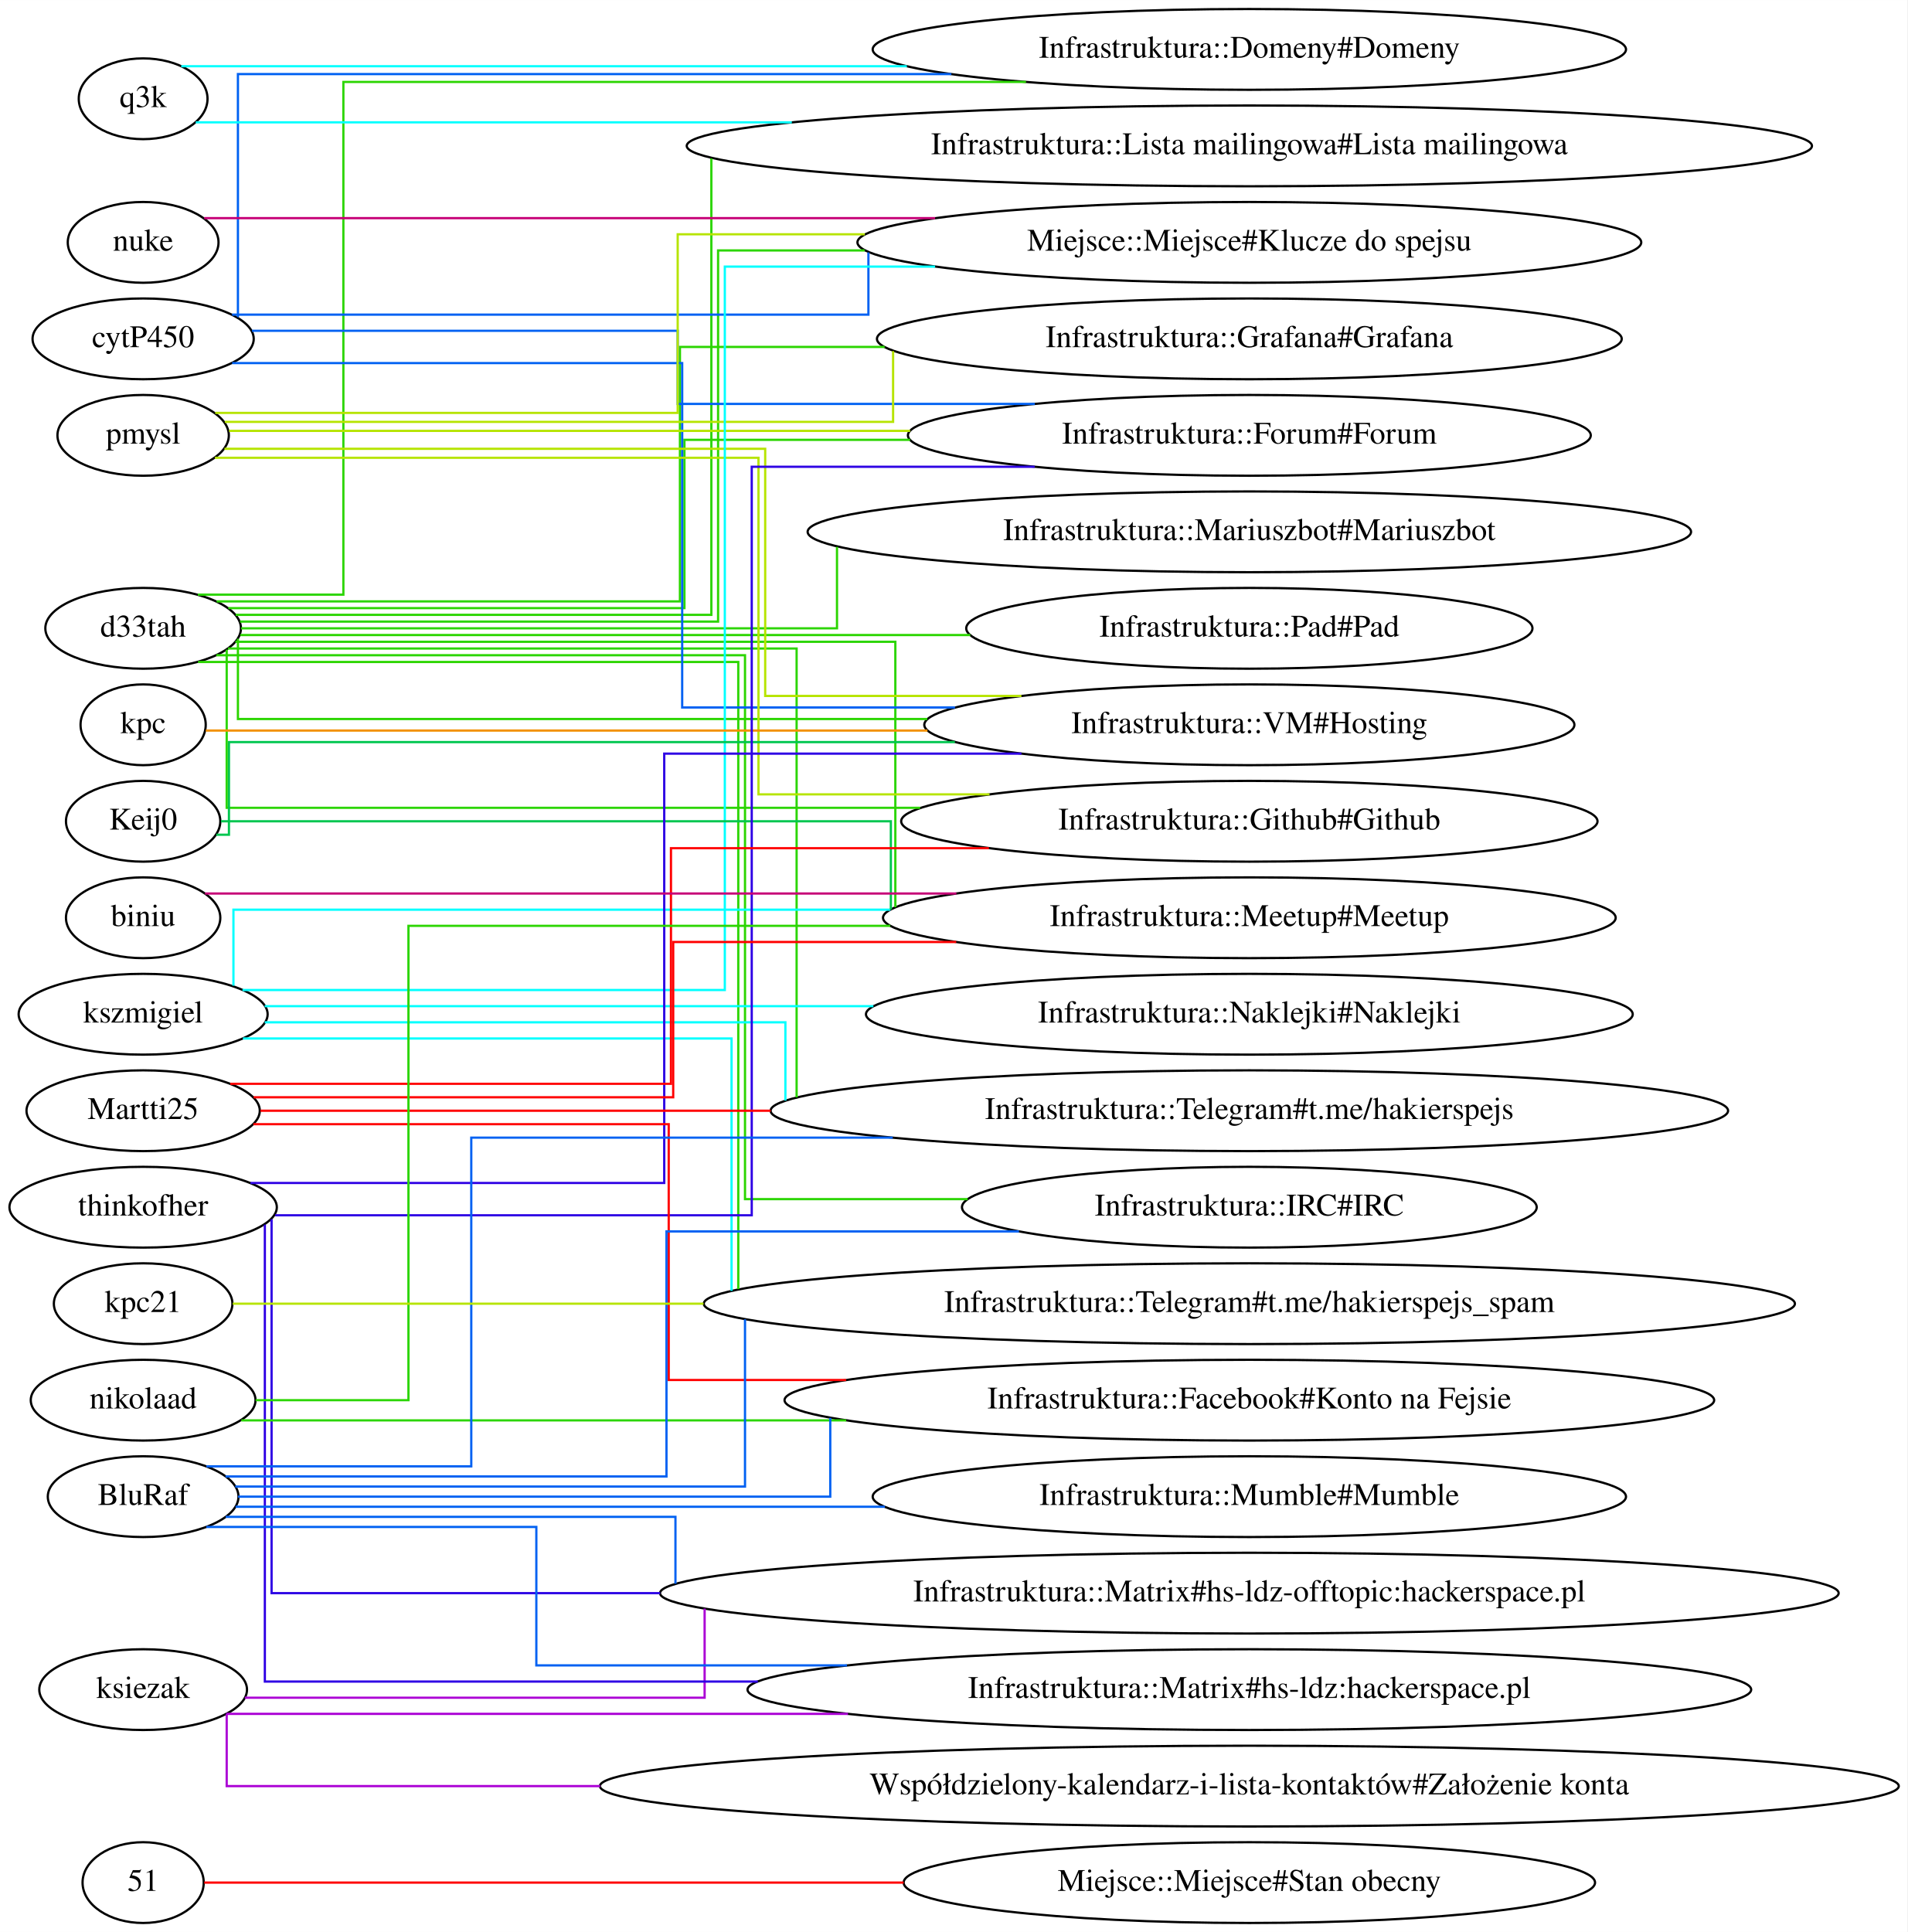
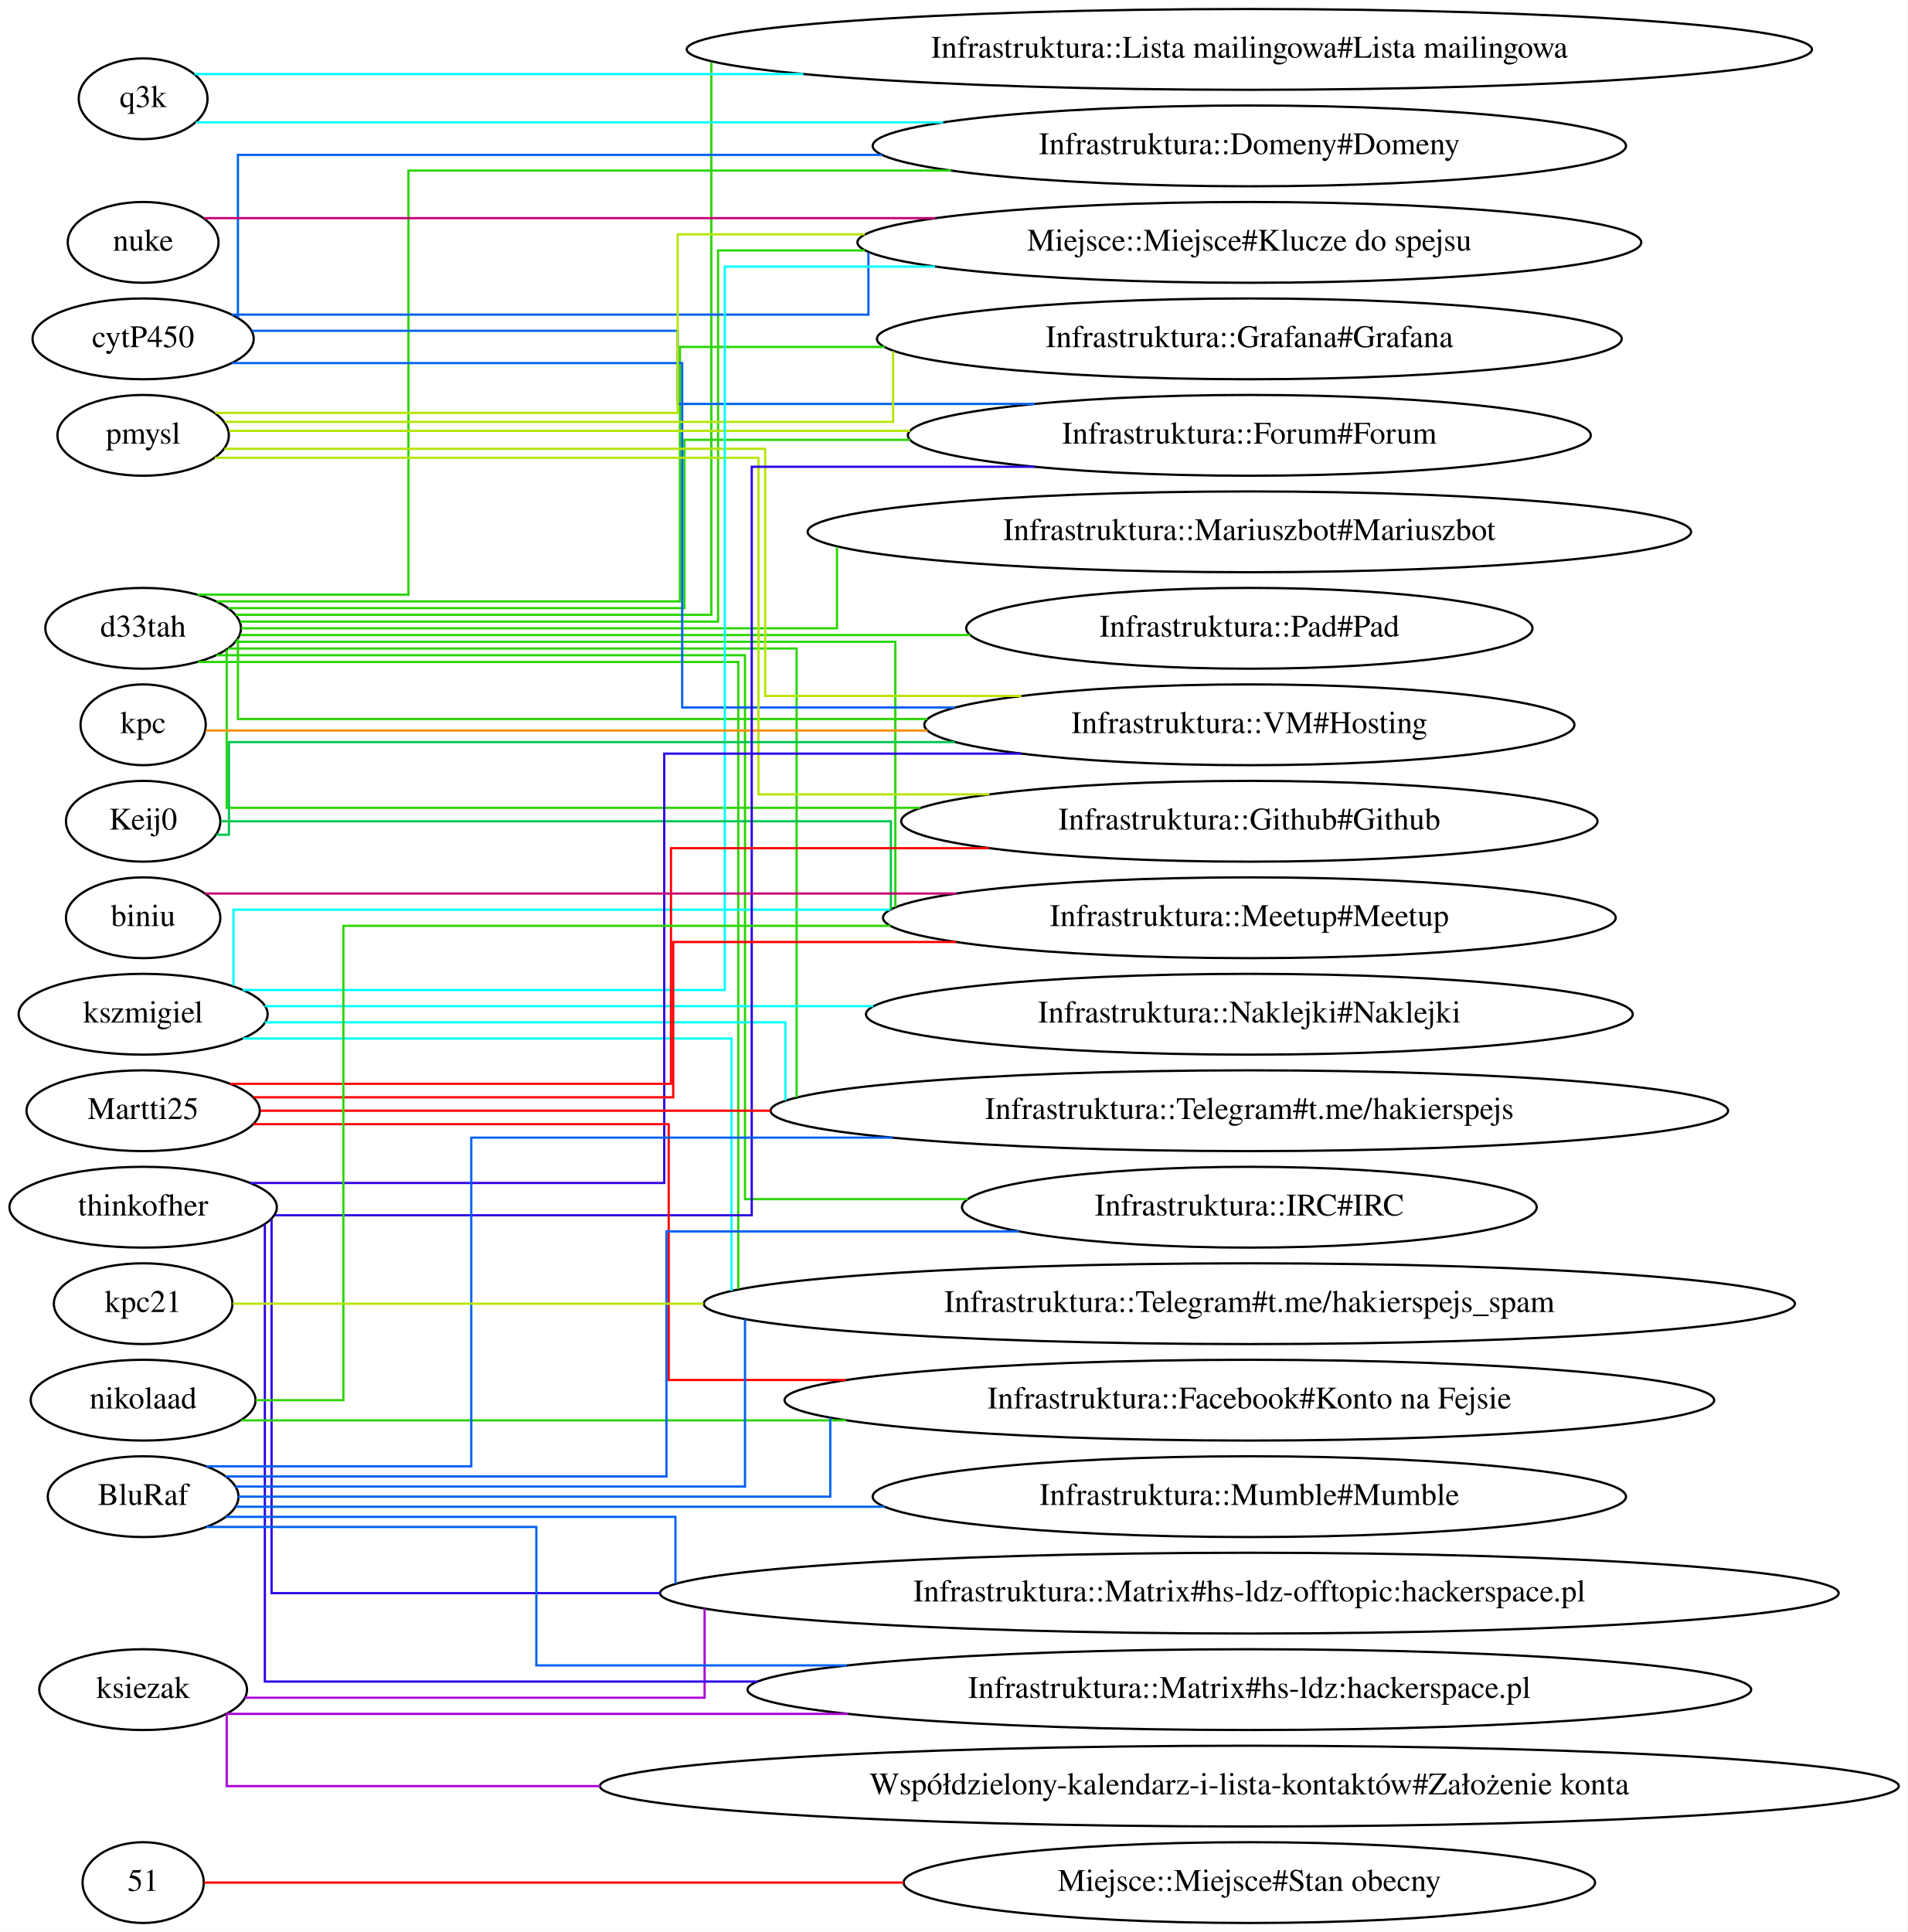
<svg xmlns="http://www.w3.org/2000/svg" width="850pt" height="861pt" viewBox="0.00 0.00 850.04 861.00">
  <g id="graph0" class="graph" transform="scale(1 1) rotate(0) translate(4 857)">
    <polygon fill="#ffffff" stroke="transparent" points="-4,4 -4,-857 846.038,-857 846.038,4 -4,4" />
    <g id="node1" class="node">
      <ellipse fill="none" stroke="#000000" cx="59.795" cy="-18" rx="27" ry="18" />
      <text text-anchor="middle" x="59.795" y="-14.3" font-family="Times,serif" font-size="14.00" fill="#000000">51</text>
    </g>
    <g id="node2" class="node">
      <ellipse fill="none" stroke="#000000" cx="552.814" cy="-18" rx="154.073" ry="18" />
      <text text-anchor="middle" x="552.814" y="-14.3" font-family="Times,serif" font-size="14.00" fill="#000000">Miejsce::Miejsce#Stan obecny</text>
    </g>
    <g id="edge1" class="edge">
      <path fill="none" stroke="#ff0000" d="M87.004,-18C145.495,-18 286.965,-18 398.764,-18" />
    </g>
    <g id="node3" class="node">
      <ellipse fill="none" stroke="#000000" cx="59.795" cy="-577" rx="43.592" ry="18" />
      <text text-anchor="middle" x="59.795" y="-573.3" font-family="Times,serif" font-size="14.00" fill="#000000">d33tah</text>
    </g>
    <g id="node4" class="node">
-       <ellipse fill="none" stroke="#000000" cx="552.814" cy="-362" rx="213.362" ry="18" />
-       <text text-anchor="middle" x="552.814" y="-358.3" font-family="Times,serif" font-size="14.00" fill="#000000">Infrastruktura::Telegram#t.me/hakierspejs</text>
+       <ellipse fill="none" stroke="#000000" cx="552.814" cy="-448" rx="163.271" ry="18" />
+       <text text-anchor="middle" x="552.814" y="-444.3" font-family="Times,serif" font-size="14.00" fill="#000000">Infrastruktura::Meetup#Meetup</text>
    </g>
    <g id="edge2" class="edge">
-       <path fill="none" stroke="#2bd500" d="M97.571,-568C176.374,-568 351.038,-568 351.038,-568 351.038,-568 351.038,-401.719 351.038,-367.943" />
+       <path fill="none" stroke="#2bd500" d="M100.902,-571C190.422,-571 395.038,-571 395.038,-571 395.038,-571 395.038,-475.139 395.038,-452.671" />
    </g>
    <g id="node5" class="node">
-       <ellipse fill="none" stroke="#000000" cx="552.814" cy="-835" rx="167.87" ry="18" />
-       <text text-anchor="middle" x="552.814" y="-831.3" font-family="Times,serif" font-size="14.00" fill="#000000">Infrastruktura::Domeny#Domeny</text>
+       <ellipse fill="none" stroke="#000000" cx="552.814" cy="-835" rx="250.756" ry="18" />
+       <text text-anchor="middle" x="552.814" y="-831.3" font-family="Times,serif" font-size="14.00" fill="#000000">Infrastruktura::Lista mailingowa#Lista mailingowa</text>
    </g>
    <g id="edge3" class="edge">
-       <path fill="none" stroke="#2bd500" d="M84.181,-592C110.604,-592 149.038,-592 149.038,-592 149.038,-592 149.038,-820.5 149.038,-820.5 149.038,-820.5 333.701,-820.5 453.263,-820.5" />
+       <path fill="none" stroke="#2bd500" d="M101.046,-583C172.806,-583 313.038,-583 313.038,-583 313.038,-583 313.038,-791.753 313.038,-829.263" />
    </g>
    <g id="node6" class="node">
      <ellipse fill="none" stroke="#000000" cx="552.814" cy="-319" rx="128.077" ry="18" />
      <text text-anchor="middle" x="552.814" y="-315.3" font-family="Times,serif" font-size="14.00" fill="#000000">Infrastruktura::IRC#IRC</text>
    </g>
    <g id="edge4" class="edge">
      <path fill="none" stroke="#2bd500" d="M92.418,-565C163.906,-565 328.038,-565 328.038,-565 328.038,-565 328.038,-322.6 328.038,-322.6 328.038,-322.6 375.795,-322.6 427.282,-322.6" />
    </g>
    <g id="node7" class="node">
+       <ellipse fill="none" stroke="#000000" cx="552.814" cy="-362" rx="213.362" ry="18" />
+       <text text-anchor="middle" x="552.814" y="-358.3" font-family="Times,serif" font-size="14.00" fill="#000000">Infrastruktura::Telegram#t.me/hakierspejs</text>
+     </g>
+     <g id="edge5" class="edge">
+       <path fill="none" stroke="#2bd500" d="M97.571,-568C176.374,-568 351.038,-568 351.038,-568 351.038,-568 351.038,-401.719 351.038,-367.943" />
+     </g>
+     <g id="node8" class="node">
+       <ellipse fill="none" stroke="#000000" cx="552.814" cy="-491" rx="155.173" ry="18" />
+       <text text-anchor="middle" x="552.814" y="-487.3" font-family="Times,serif" font-size="14.00" fill="#000000">Infrastruktura::Github#Github</text>
+     </g>
+     <g id="edge6" class="edge">
+       <path fill="none" stroke="#2bd500" d="M97.038,-567.509C97.038,-546.318 97.038,-497 97.038,-497 97.038,-497 272.857,-497 406.095,-497" />
+     </g>
+     <g id="node9" class="node">
+       <ellipse fill="none" stroke="#000000" cx="552.814" cy="-663" rx="152.173" ry="18" />
+       <text text-anchor="middle" x="552.814" y="-659.3" font-family="Times,serif" font-size="14.00" fill="#000000">Infrastruktura::Forum#Forum</text>
+     </g>
+     <g id="edge7" class="edge">
+       <path fill="none" stroke="#2bd500" d="M97.754,-586C165.692,-586 301.038,-586 301.038,-586 301.038,-586 301.038,-661 301.038,-661 301.038,-661 348.16,-661 401.632,-661" />
+     </g>
+     <g id="node10" class="node">
+       <ellipse fill="none" stroke="#000000" cx="552.814" cy="-577" rx="126.178" ry="18" />
+       <text text-anchor="middle" x="552.814" y="-573.3" font-family="Times,serif" font-size="14.00" fill="#000000">Infrastruktura::Pad#Pad</text>
+     </g>
+     <g id="edge8" class="edge">
+       <path fill="none" stroke="#2bd500" d="M103.115,-574C175.134,-574 322.082,-574 428.44,-574" />
+     </g>
+     <g id="node11" class="node">
+       <ellipse fill="none" stroke="#000000" cx="552.814" cy="-792" rx="167.87" ry="18" />
+       <text text-anchor="middle" x="552.814" y="-788.3" font-family="Times,serif" font-size="14.00" fill="#000000">Infrastruktura::Domeny#Domeny</text>
+     </g>
+     <g id="edge9" class="edge">
+       <path fill="none" stroke="#2bd500" d="M84.008,-592C118.602,-592 178.038,-592 178.038,-592 178.038,-592 178.038,-781 178.038,-781 178.038,-781 312.124,-781 419.891,-781" />
+     </g>
+     <g id="node12" class="node">
+       <ellipse fill="none" stroke="#000000" cx="552.814" cy="-620" rx="196.865" ry="18" />
+       <text text-anchor="middle" x="552.814" y="-616.3" font-family="Times,serif" font-size="14.00" fill="#000000">Infrastruktura::Mariuszbot#Mariuszbot</text>
+     </g>
+     <g id="edge10" class="edge">
+       <path fill="none" stroke="#2bd500" d="M103.446,-577C188.689,-577 369.038,-577 369.038,-577 369.038,-577 369.038,-601.188 369.038,-613.281" />
+     </g>
+     <g id="node13" class="node">
+       <ellipse fill="none" stroke="#000000" cx="552.814" cy="-534" rx="144.874" ry="18" />
+       <text text-anchor="middle" x="552.814" y="-530.3" font-family="Times,serif" font-size="14.00" fill="#000000">Infrastruktura::VM#Hosting</text>
+     </g>
+     <g id="edge11" class="edge">
+       <path fill="none" stroke="#2bd500" d="M102.038,-572.362C102.038,-561.743 102.038,-536.571 102.038,-536.571 102.038,-536.571 277.298,-536.571 409.256,-536.571" />
+     </g>
+     <g id="node14" class="node">
+       <ellipse fill="none" stroke="#000000" cx="552.814" cy="-706" rx="165.971" ry="18" />
+       <text text-anchor="middle" x="552.814" y="-702.3" font-family="Times,serif" font-size="14.00" fill="#000000">Infrastruktura::Grafana#Grafana</text>
+     </g>
+     <g id="edge12" class="edge">
+       <path fill="none" stroke="#2bd500" d="M92.559,-589C158.082,-589 299.038,-589 299.038,-589 299.038,-589 299.038,-702.4 299.038,-702.4 299.038,-702.4 340.72,-702.4 390.298,-702.4" />
+     </g>
+     <g id="node15" class="node">
+       <ellipse fill="none" stroke="#000000" cx="552.814" cy="-276" rx="243.157" ry="18" />
+       <text text-anchor="middle" x="552.814" y="-272.3" font-family="Times,serif" font-size="14.00" fill="#000000">Infrastruktura::Telegram#t.me/hakierspejs_spam</text>
+     </g>
+     <g id="edge13" class="edge">
+       <path fill="none" stroke="#2bd500" d="M84.273,-562C149.936,-562 325.038,-562 325.038,-562 325.038,-562 325.038,-325.082 325.038,-282.511" />
+     </g>
+     <g id="node16" class="node">
      <ellipse fill="none" stroke="#000000" cx="552.814" cy="-749" rx="174.669" ry="18" />
      <text text-anchor="middle" x="552.814" y="-745.3" font-family="Times,serif" font-size="14.00" fill="#000000">Miejsce::Miejsce#Klucze do spejsu</text>
    </g>
-     <g id="edge5" class="edge">
+     <g id="edge14" class="edge">
      <path fill="none" stroke="#2bd500" d="M102.973,-580C176,-580 316.038,-580 316.038,-580 316.038,-580 316.038,-745.4 316.038,-745.4 316.038,-745.4 344.335,-745.4 381.365,-745.4" />
-     </g>
-     <g id="node8" class="node">
-       <ellipse fill="none" stroke="#000000" cx="552.814" cy="-448" rx="163.271" ry="18" />
-       <text text-anchor="middle" x="552.814" y="-444.3" font-family="Times,serif" font-size="14.00" fill="#000000">Infrastruktura::Meetup#Meetup</text>
-     </g>
-     <g id="edge6" class="edge">
-       <path fill="none" stroke="#2bd500" d="M100.902,-571C190.422,-571 395.038,-571 395.038,-571 395.038,-571 395.038,-475.139 395.038,-452.671" />
-     </g>
-     <g id="node9" class="node">
-       <ellipse fill="none" stroke="#000000" cx="552.814" cy="-577" rx="126.178" ry="18" />
-       <text text-anchor="middle" x="552.814" y="-573.3" font-family="Times,serif" font-size="14.00" fill="#000000">Infrastruktura::Pad#Pad</text>
-     </g>
-     <g id="edge7" class="edge">
-       <path fill="none" stroke="#2bd500" d="M103.115,-574C175.134,-574 322.082,-574 428.44,-574" />
-     </g>
-     <g id="node10" class="node">
-       <ellipse fill="none" stroke="#000000" cx="552.814" cy="-792" rx="250.756" ry="18" />
-       <text text-anchor="middle" x="552.814" y="-788.3" font-family="Times,serif" font-size="14.00" fill="#000000">Infrastruktura::Lista mailingowa#Lista mailingowa</text>
-     </g>
-     <g id="edge8" class="edge">
-       <path fill="none" stroke="#2bd500" d="M101.046,-583C172.806,-583 313.038,-583 313.038,-583 313.038,-583 313.038,-753.173 313.038,-786.41" />
-     </g>
-     <g id="node11" class="node">
-       <ellipse fill="none" stroke="#000000" cx="552.814" cy="-534" rx="144.874" ry="18" />
-       <text text-anchor="middle" x="552.814" y="-530.3" font-family="Times,serif" font-size="14.00" fill="#000000">Infrastruktura::VM#Hosting</text>
-     </g>
-     <g id="edge9" class="edge">
-       <path fill="none" stroke="#2bd500" d="M102.038,-572.362C102.038,-561.743 102.038,-536.571 102.038,-536.571 102.038,-536.571 277.298,-536.571 409.256,-536.571" />
-     </g>
-     <g id="node12" class="node">
-       <ellipse fill="none" stroke="#000000" cx="552.814" cy="-276" rx="243.157" ry="18" />
-       <text text-anchor="middle" x="552.814" y="-272.3" font-family="Times,serif" font-size="14.00" fill="#000000">Infrastruktura::Telegram#t.me/hakierspejs_spam</text>
-     </g>
-     <g id="edge10" class="edge">
-       <path fill="none" stroke="#2bd500" d="M84.273,-562C149.936,-562 325.038,-562 325.038,-562 325.038,-562 325.038,-325.082 325.038,-282.511" />
-     </g>
-     <g id="node13" class="node">
-       <ellipse fill="none" stroke="#000000" cx="552.814" cy="-663" rx="152.173" ry="18" />
-       <text text-anchor="middle" x="552.814" y="-659.3" font-family="Times,serif" font-size="14.00" fill="#000000">Infrastruktura::Forum#Forum</text>
-     </g>
-     <g id="edge11" class="edge">
-       <path fill="none" stroke="#2bd500" d="M97.754,-586C165.692,-586 301.038,-586 301.038,-586 301.038,-586 301.038,-661 301.038,-661 301.038,-661 348.16,-661 401.632,-661" />
-     </g>
-     <g id="node14" class="node">
-       <ellipse fill="none" stroke="#000000" cx="552.814" cy="-620" rx="196.865" ry="18" />
-       <text text-anchor="middle" x="552.814" y="-616.3" font-family="Times,serif" font-size="14.00" fill="#000000">Infrastruktura::Mariuszbot#Mariuszbot</text>
-     </g>
-     <g id="edge12" class="edge">
-       <path fill="none" stroke="#2bd500" d="M103.446,-577C188.689,-577 369.038,-577 369.038,-577 369.038,-577 369.038,-601.188 369.038,-613.281" />
-     </g>
-     <g id="node15" class="node">
-       <ellipse fill="none" stroke="#000000" cx="552.814" cy="-706" rx="165.971" ry="18" />
-       <text text-anchor="middle" x="552.814" y="-702.3" font-family="Times,serif" font-size="14.00" fill="#000000">Infrastruktura::Grafana#Grafana</text>
-     </g>
-     <g id="edge13" class="edge">
-       <path fill="none" stroke="#2bd500" d="M92.559,-589C158.082,-589 299.038,-589 299.038,-589 299.038,-589 299.038,-702.4 299.038,-702.4 299.038,-702.4 340.72,-702.4 390.298,-702.4" />
-     </g>
-     <g id="node16" class="node">
-       <ellipse fill="none" stroke="#000000" cx="552.814" cy="-491" rx="155.173" ry="18" />
-       <text text-anchor="middle" x="552.814" y="-487.3" font-family="Times,serif" font-size="14.00" fill="#000000">Infrastruktura::Github#Github</text>
-     </g>
-     <g id="edge14" class="edge">
-       <path fill="none" stroke="#2bd500" d="M97.038,-567.509C97.038,-546.318 97.038,-497 97.038,-497 97.038,-497 272.857,-497 406.095,-497" />
    </g>
    <g id="node17" class="node">
      <ellipse fill="none" stroke="#000000" cx="59.795" cy="-706" rx="49.291" ry="18" />
      <text text-anchor="middle" x="59.795" y="-702.3" font-family="Times,serif" font-size="14.00" fill="#000000">cytP450</text>
    </g>
+     <g id="edge18" class="edge">
+       <path fill="none" stroke="#0061f2" d="M108.294,-709.6C177.953,-709.6 298.038,-709.6 298.038,-709.6 298.038,-709.6 298.038,-677 298.038,-677 298.038,-677 384.926,-677 457.22,-677" />
+     </g>
    <g id="edge17" class="edge">
-       <path fill="none" stroke="#0061f2" d="M102.038,-715.656C102.038,-743.838 102.038,-824 102.038,-824 102.038,-824 287.037,-824 420.004,-824" />
-     </g>
-     <g id="edge18" class="edge">
-       <path fill="none" stroke="#0061f2" d="M99.431,-716.8C185.746,-716.8 383.038,-716.8 383.038,-716.8 383.038,-716.8 383.038,-735.675 383.038,-744.523" />
+       <path fill="none" stroke="#0061f2" d="M102.038,-715.406C102.038,-736.945 102.038,-788 102.038,-788 102.038,-788 260.171,-788 389.117,-788" />
    </g>
    <g id="edge16" class="edge">
      <path fill="none" stroke="#0061f2" d="M99.466,-695.2C167.702,-695.2 300.038,-695.2 300.038,-695.2 300.038,-695.2 300.038,-541.714 300.038,-541.714 300.038,-541.714 360.064,-541.714 421.613,-541.714" />
    </g>
    <g id="edge15" class="edge">
-       <path fill="none" stroke="#0061f2" d="M108.294,-709.6C177.953,-709.6 298.038,-709.6 298.038,-709.6 298.038,-709.6 298.038,-677 298.038,-677 298.038,-677 384.926,-677 457.22,-677" />
+       <path fill="none" stroke="#0061f2" d="M99.431,-716.8C185.746,-716.8 383.038,-716.8 383.038,-716.8 383.038,-716.8 383.038,-735.675 383.038,-744.523" />
    </g>
    <g id="node18" class="node">
      <ellipse fill="none" stroke="#000000" cx="59.795" cy="-749" rx="33.595" ry="18" />
      <text text-anchor="middle" x="59.795" y="-745.3" font-family="Times,serif" font-size="14.00" fill="#000000">nuke</text>
    </g>
    <g id="edge19" class="edge">
      <path fill="none" stroke="#c60077" d="M87.004,-759.8C147.968,-759.8 299.076,-759.8 412.776,-759.8" />
    </g>
    <g id="node19" class="node">
      <ellipse fill="none" stroke="#000000" cx="59.795" cy="-663" rx="38.194" ry="18" />
      <text text-anchor="middle" x="59.795" y="-659.3" font-family="Times,serif" font-size="14.00" fill="#000000">pmysl</text>
    </g>
    <g id="edge20" class="edge">
-       <path fill="none" stroke="#b6e400" d="M91.925,-673C156.956,-673 298.038,-673 298.038,-673 298.038,-673 298.038,-752.6 298.038,-752.6 298.038,-752.6 335.374,-752.6 381.461,-752.6" />
+       <path fill="none" stroke="#b6e400" d="M91.791,-653C164.133,-653 334.038,-653 334.038,-653 334.038,-653 334.038,-503 334.038,-503 334.038,-503 384.543,-503 437.02,-503" />
    </g>
    <g id="edge21" class="edge">
+       <path fill="none" stroke="#b6e400" d="M98.071,-665C162.494,-665 295.913,-665 401.658,-665" />
+     </g>
+     <g id="edge22" class="edge">
      <path fill="none" stroke="#b6e400" d="M96.039,-657C171.19,-657 337.038,-657 337.038,-657 337.038,-657 337.038,-546.857 337.038,-546.857 337.038,-546.857 395.279,-546.857 451.244,-546.857" />
-     </g>
-     <g id="edge22" class="edge">
-       <path fill="none" stroke="#b6e400" d="M98.071,-665C162.494,-665 295.913,-665 401.658,-665" />
    </g>
    <g id="edge23" class="edge">
      <path fill="none" stroke="#b6e400" d="M96.201,-669C182.829,-669 394.038,-669 394.038,-669 394.038,-669 394.038,-690.248 394.038,-700.54" />
    </g>
    <g id="edge24" class="edge">
-       <path fill="none" stroke="#b6e400" d="M91.791,-653C164.133,-653 334.038,-653 334.038,-653 334.038,-653 334.038,-503 334.038,-503 334.038,-503 384.543,-503 437.02,-503" />
+       <path fill="none" stroke="#b6e400" d="M91.925,-673C156.956,-673 298.038,-673 298.038,-673 298.038,-673 298.038,-752.6 298.038,-752.6 298.038,-752.6 335.374,-752.6 381.461,-752.6" />
    </g>
    <g id="node20" class="node">
      <ellipse fill="none" stroke="#000000" cx="59.795" cy="-405" rx="55.491" ry="18" />
      <text text-anchor="middle" x="59.795" y="-401.3" font-family="Times,serif" font-size="14.00" fill="#000000">kszmigiel</text>
    </g>
    <g id="edge25" class="edge">
+       <path fill="none" stroke="#00ffff" d="M100.038,-417.734C100.038,-431.531 100.038,-451.6 100.038,-451.6 100.038,-451.6 262.56,-451.6 392.863,-451.6" />
+     </g>
+     <g id="edge26" class="edge">
      <path fill="none" stroke="#00ffff" d="M113.971,-401.4C196.956,-401.4 346.038,-401.4 346.038,-401.4 346.038,-401.4 346.038,-376.869 346.038,-366.52" />
    </g>
    <g id="edge28" class="edge">
+       <path fill="none" stroke="#00ffff" d="M104.281,-394.2C179.1,-394.2 322.038,-394.2 322.038,-394.2 322.038,-394.2 322.038,-305.312 322.038,-281.701" />
+     </g>
+     <g id="edge29" class="edge">
      <path fill="none" stroke="#00ffff" d="M104.066,-415.8C178.109,-415.8 319.038,-415.8 319.038,-415.8 319.038,-415.8 319.038,-738.2 319.038,-738.2 319.038,-738.2 362.989,-738.2 412.777,-738.2" />
-     </g>
-     <g id="edge27" class="edge">
-       <path fill="none" stroke="#00ffff" d="M100.038,-417.734C100.038,-431.531 100.038,-451.6 100.038,-451.6 100.038,-451.6 262.56,-451.6 392.863,-451.6" />
-     </g>
-     <g id="edge29" class="edge">
-       <path fill="none" stroke="#00ffff" d="M104.281,-394.2C179.1,-394.2 322.038,-394.2 322.038,-394.2 322.038,-394.2 322.038,-305.312 322.038,-281.701" />
    </g>
    <g id="node21" class="node">
      <ellipse fill="none" stroke="#000000" cx="552.814" cy="-405" rx="170.87" ry="18" />
      <text text-anchor="middle" x="552.814" y="-401.3" font-family="Times,serif" font-size="14.00" fill="#000000">Infrastruktura::Naklejki#Naklejki</text>
    </g>
-     <g id="edge26" class="edge">
+     <g id="edge27" class="edge">
      <path fill="none" stroke="#00ffff" d="M113.967,-408.6C178.879,-408.6 290.723,-408.6 385.252,-408.6" />
    </g>
    <g id="node22" class="node">
      <ellipse fill="none" stroke="#000000" cx="59.795" cy="-104" rx="46.292" ry="18" />
      <text text-anchor="middle" x="59.795" y="-100.3" font-family="Times,serif" font-size="14.00" fill="#000000">ksiezak</text>
    </g>
    <g id="node23" class="node">
      <ellipse fill="none" stroke="#000000" cx="552.814" cy="-61" rx="289.449" ry="18" />
      <text text-anchor="middle" x="552.814" y="-57.3" font-family="Times,serif" font-size="14.00" fill="#000000">Współdzielony-kalendarz-i-lista-kontaktów#Założenie konta</text>
    </g>
    <g id="edge30" class="edge">
      <path fill="none" stroke="#ab00d5" d="M97.038,-93.149C97.038,-80.411 97.038,-61 97.038,-61 97.038,-61 173.348,-61 263.518,-61" />
    </g>
    <g id="node24" class="node">
      <ellipse fill="none" stroke="#000000" cx="552.814" cy="-147" rx="262.653" ry="18" />
      <text text-anchor="middle" x="552.814" y="-143.3" font-family="Times,serif" font-size="14.00" fill="#000000">Infrastruktura::Matrix#hs-ldz-offtopic:hackerspace.pl</text>
    </g>
    <g id="edge31" class="edge">
      <path fill="none" stroke="#ab00d5" d="M105.112,-100.4C177.225,-100.4 310.038,-100.4 310.038,-100.4 310.038,-100.4 310.038,-127.161 310.038,-140.124" />
    </g>
    <g id="node25" class="node">
      <ellipse fill="none" stroke="#000000" cx="552.814" cy="-104" rx="223.66" ry="18" />
      <text text-anchor="middle" x="552.814" y="-100.3" font-family="Times,serif" font-size="14.00" fill="#000000">Infrastruktura::Matrix#hs-ldz:hackerspace.pl</text>
    </g>
    <g id="edge32" class="edge">
      <path fill="none" stroke="#ab00d5" d="M96.851,-93.2C155.356,-93.2 272.87,-93.2 373.942,-93.2" />
    </g>
    <g id="node26" class="node">
      <ellipse fill="none" stroke="#000000" cx="59.795" cy="-534" rx="27.895" ry="18" />
      <text text-anchor="middle" x="59.795" y="-530.3" font-family="Times,serif" font-size="14.00" fill="#000000">kpc</text>
    </g>
    <g id="edge33" class="edge">
      <path fill="none" stroke="#f29100" d="M87.714,-531.429C148.519,-531.429 296.511,-531.429 409.361,-531.429" />
    </g>
    <g id="node27" class="node">
      <ellipse fill="none" stroke="#000000" cx="59.795" cy="-491" rx="34.394" ry="18" />
      <text text-anchor="middle" x="59.795" y="-487.3" font-family="Times,serif" font-size="14.00" fill="#000000">Keij0</text>
    </g>
+     <g id="edge34" class="edge">
+       <path fill="none" stroke="#00c64f" d="M94.514,-491C179.866,-491 393.038,-491 393.038,-491 393.038,-491 393.038,-462.065 393.038,-451.666" />
+     </g>
    <g id="edge35" class="edge">
-       <path fill="none" stroke="#00c64f" d="M94.514,-491C179.866,-491 393.038,-491 393.038,-491 393.038,-491 393.038,-462.065 393.038,-451.666" />
-     </g>
-     <g id="edge34" class="edge">
      <path fill="none" stroke="#00c64f" d="M92.395,-485C95.795,-485 98.038,-485 98.038,-485 98.038,-485 98.038,-526.286 98.038,-526.286 98.038,-526.286 287.248,-526.286 421.579,-526.286" />
    </g>
    <g id="node28" class="node">
      <ellipse fill="none" stroke="#000000" cx="59.795" cy="-319" rx="59.59" ry="18" />
      <text text-anchor="middle" x="59.795" y="-315.3" font-family="Times,serif" font-size="14.00" fill="#000000">thinkofher</text>
    </g>
+     <g id="edge36" class="edge">
+       <path fill="none" stroke="#2e00e4" d="M118.65,-315.4C198.425,-315.4 331.038,-315.4 331.038,-315.4 331.038,-315.4 331.038,-649 331.038,-649 331.038,-649 397.128,-649 457.152,-649" />
+     </g>
    <g id="edge37" class="edge">
      <path fill="none" stroke="#2e00e4" d="M107.634,-329.8C175.62,-329.8 292.038,-329.8 292.038,-329.8 292.038,-329.8 292.038,-521.143 292.038,-521.143 292.038,-521.143 378.023,-521.143 451.244,-521.143" />
-     </g>
-     <g id="edge36" class="edge">
-       <path fill="none" stroke="#2e00e4" d="M118.65,-315.4C198.425,-315.4 331.038,-315.4 331.038,-315.4 331.038,-315.4 331.038,-649 331.038,-649 331.038,-649 397.128,-649 457.152,-649" />
    </g>
    <g id="edge38" class="edge">
      <path fill="none" stroke="#2e00e4" d="M117.038,-313.664C117.038,-284.632 117.038,-147 117.038,-147 117.038,-147 198.045,-147 290.207,-147" />
    </g>
    <g id="edge39" class="edge">
      <path fill="none" stroke="#2e00e4" d="M114.038,-311.225C114.038,-273.086 114.038,-107.6 114.038,-107.6 114.038,-107.6 223.946,-107.6 333.747,-107.6" />
    </g>
    <g id="node29" class="node">
      <ellipse fill="none" stroke="#000000" cx="59.795" cy="-362" rx="51.991" ry="18" />
      <text text-anchor="middle" x="59.795" y="-358.3" font-family="Times,serif" font-size="14.00" fill="#000000">Martti25</text>
    </g>
-     <g id="edge40" class="edge">
+     <g id="edge41" class="edge">
+       <path fill="none" stroke="#ff0000" d="M109.031,-368C178.268,-368 296.038,-368 296.038,-368 296.038,-368 296.038,-437.2 296.038,-437.2 296.038,-437.2 358.736,-437.2 422.169,-437.2" />
+     </g>
+     <g id="edge42" class="edge">
      <path fill="none" stroke="#ff0000" d="M112.09,-362C166.61,-362 255.649,-362 339.475,-362" />
    </g>
-     <g id="edge42" class="edge">
-       <path fill="none" stroke="#ff0000" d="M109.031,-368C178.268,-368 296.038,-368 296.038,-368 296.038,-368 296.038,-437.2 296.038,-437.2 296.038,-437.2 358.736,-437.2 422.169,-437.2" />
-     </g>
-     <g id="edge41" class="edge">
+     <g id="edge43" class="edge">
      <path fill="none" stroke="#ff0000" d="M98.64,-374C165.456,-374 295.038,-374 295.038,-374 295.038,-374 295.038,-479 295.038,-479 295.038,-479 368.325,-479 436.745,-479" />
    </g>
    <g id="node30" class="node">
      <ellipse fill="none" stroke="#000000" cx="552.814" cy="-233" rx="207.163" ry="18" />
      <text text-anchor="middle" x="552.814" y="-229.3" font-family="Times,serif" font-size="14.00" fill="#000000">Infrastruktura::Facebook#Konto na Fejsie</text>
    </g>
-     <g id="edge43" class="edge">
+     <g id="edge40" class="edge">
      <path fill="none" stroke="#ff0000" d="M108.9,-356C177.587,-356 294.038,-356 294.038,-356 294.038,-356 294.038,-242 294.038,-242 294.038,-242 328.928,-242 373.085,-242" />
    </g>
    <g id="node31" class="node">
      <ellipse fill="none" stroke="#000000" cx="59.795" cy="-233" rx="50.091" ry="18" />
      <text text-anchor="middle" x="59.795" y="-229.3" font-family="Times,serif" font-size="14.00" fill="#000000">nikolaad</text>
    </g>
+     <g id="edge45" class="edge">
+       <path fill="none" stroke="#2bd500" d="M109.895,-233C130.238,-233 149.038,-233 149.038,-233 149.038,-233 149.038,-444.4 149.038,-444.4 149.038,-444.4 280.144,-444.4 392.941,-444.4" />
+     </g>
    <g id="edge44" class="edge">
-       <path fill="none" stroke="#2bd500" d="M109.941,-233C142.168,-233 178.038,-233 178.038,-233 178.038,-233 178.038,-444.4 178.038,-444.4 178.038,-444.4 290.925,-444.4 392.788,-444.4" />
-     </g>
-     <g id="edge45" class="edge">
      <path fill="none" stroke="#2bd500" d="M103.547,-224C163.818,-224 275.974,-224 373.143,-224" />
    </g>
    <g id="node32" class="node">
      <ellipse fill="none" stroke="#000000" cx="59.795" cy="-190" rx="42.494" ry="18" />
      <text text-anchor="middle" x="59.795" y="-186.3" font-family="Times,serif" font-size="14.00" fill="#000000">BluRaf</text>
    </g>
-     <g id="edge46" class="edge">
-       <path fill="none" stroke="#0061f2" d="M87.992,-203.5C130.488,-203.5 206.038,-203.5 206.038,-203.5 206.038,-203.5 206.038,-350 206.038,-350 206.038,-350 302.652,-350 393.888,-350" />
-     </g>
    <g id="edge48" class="edge">
      <path fill="none" stroke="#0061f2" d="M96.496,-199C162.18,-199 293.038,-199 293.038,-199 293.038,-199 293.038,-308.2 293.038,-308.2 293.038,-308.2 377.532,-308.2 450.144,-308.2" />
    </g>
+     <g id="edge49" class="edge">
+       <path fill="none" stroke="#0061f2" d="M87.992,-203.5C130.488,-203.5 206.038,-203.5 206.038,-203.5 206.038,-203.5 206.038,-350 206.038,-350 206.038,-350 302.652,-350 393.888,-350" />
+     </g>
+     <g id="edge50" class="edge">
+       <path fill="none" stroke="#0061f2" d="M100.827,-194.5C175.97,-194.5 328.038,-194.5 328.038,-194.5 328.038,-194.5 328.038,-249.342 328.038,-269.051" />
+     </g>
+     <g id="edge51" class="edge">
+       <path fill="none" stroke="#0061f2" d="M96.604,-181C163.241,-181 297.038,-181 297.038,-181 297.038,-181 297.038,-160.248 297.038,-151.169" />
+     </g>
    <g id="edge52" class="edge">
-       <path fill="none" stroke="#0061f2" d="M100.827,-194.5C175.97,-194.5 328.038,-194.5 328.038,-194.5 328.038,-194.5 328.038,-249.342 328.038,-269.051" />
-     </g>
-     <g id="edge47" class="edge">
-       <path fill="none" stroke="#0061f2" d="M96.604,-181C163.241,-181 297.038,-181 297.038,-181 297.038,-181 297.038,-160.248 297.038,-151.169" />
-     </g>
-     <g id="edge49" class="edge">
      <path fill="none" stroke="#0061f2" d="M87.951,-176.5C137.488,-176.5 235.038,-176.5 235.038,-176.5 235.038,-176.5 235.038,-114.8 235.038,-114.8 235.038,-114.8 301.414,-114.8 373.495,-114.8" />
    </g>
-     <g id="edge51" class="edge">
+     <g id="edge46" class="edge">
      <path fill="none" stroke="#0061f2" d="M102.055,-190C186.066,-190 366.038,-190 366.038,-190 366.038,-190 366.038,-212.699 366.038,-225.113" />
    </g>
    <g id="node33" class="node">
      <ellipse fill="none" stroke="#000000" cx="552.814" cy="-190" rx="167.87" ry="18" />
      <text text-anchor="middle" x="552.814" y="-186.3" font-family="Times,serif" font-size="14.00" fill="#000000">Infrastruktura::Mumble#Mumble</text>
    </g>
-     <g id="edge50" class="edge">
+     <g id="edge47" class="edge">
      <path fill="none" stroke="#0061f2" d="M100.981,-185.5C164.104,-185.5 288.197,-185.5 390.388,-185.5" />
    </g>
    <g id="node34" class="node">
      <ellipse fill="none" stroke="#000000" cx="59.795" cy="-448" rx="34.394" ry="18" />
      <text text-anchor="middle" x="59.795" y="-444.3" font-family="Times,serif" font-size="14.00" fill="#000000">biniu</text>
    </g>
    <g id="edge53" class="edge">
      <path fill="none" stroke="#c60077" d="M87.358,-458.8C150.273,-458.8 307.848,-458.8 422.262,-458.8" />
    </g>
    <g id="node35" class="node">
      <ellipse fill="none" stroke="#000000" cx="59.795" cy="-276" rx="39.794" ry="18" />
      <text text-anchor="middle" x="59.795" y="-272.3" font-family="Times,serif" font-size="14.00" fill="#000000">kpc21</text>
    </g>
    <g id="edge54" class="edge">
      <path fill="none" stroke="#b6e400" d="M99.723,-276C146.602,-276 228.316,-276 309.558,-276" />
    </g>
    <g id="node36" class="node">
      <ellipse fill="none" stroke="#000000" cx="59.795" cy="-813" rx="28.695" ry="18" />
      <text text-anchor="middle" x="59.795" y="-809.3" font-family="Times,serif" font-size="14.00" fill="#000000">q3k</text>
    </g>
+     <g id="edge55" class="edge">
+       <path fill="none" stroke="#00ffff" d="M82.585,-824C131.066,-824 248.623,-824 354.06,-824" />
+     </g>
    <g id="edge56" class="edge">
-       <path fill="none" stroke="#00ffff" d="M76.766,-827.5C127.35,-827.5 280.982,-827.5 400.183,-827.5" />
-     </g>
-     <g id="edge55" class="edge">
-       <path fill="none" stroke="#00ffff" d="M83.242,-802.5C131.323,-802.5 245.292,-802.5 348.905,-802.5" />
+       <path fill="none" stroke="#00ffff" d="M83.242,-802.5C142.135,-802.5 299.881,-802.5 416.367,-802.5" />
    </g>
  </g>
</svg>
